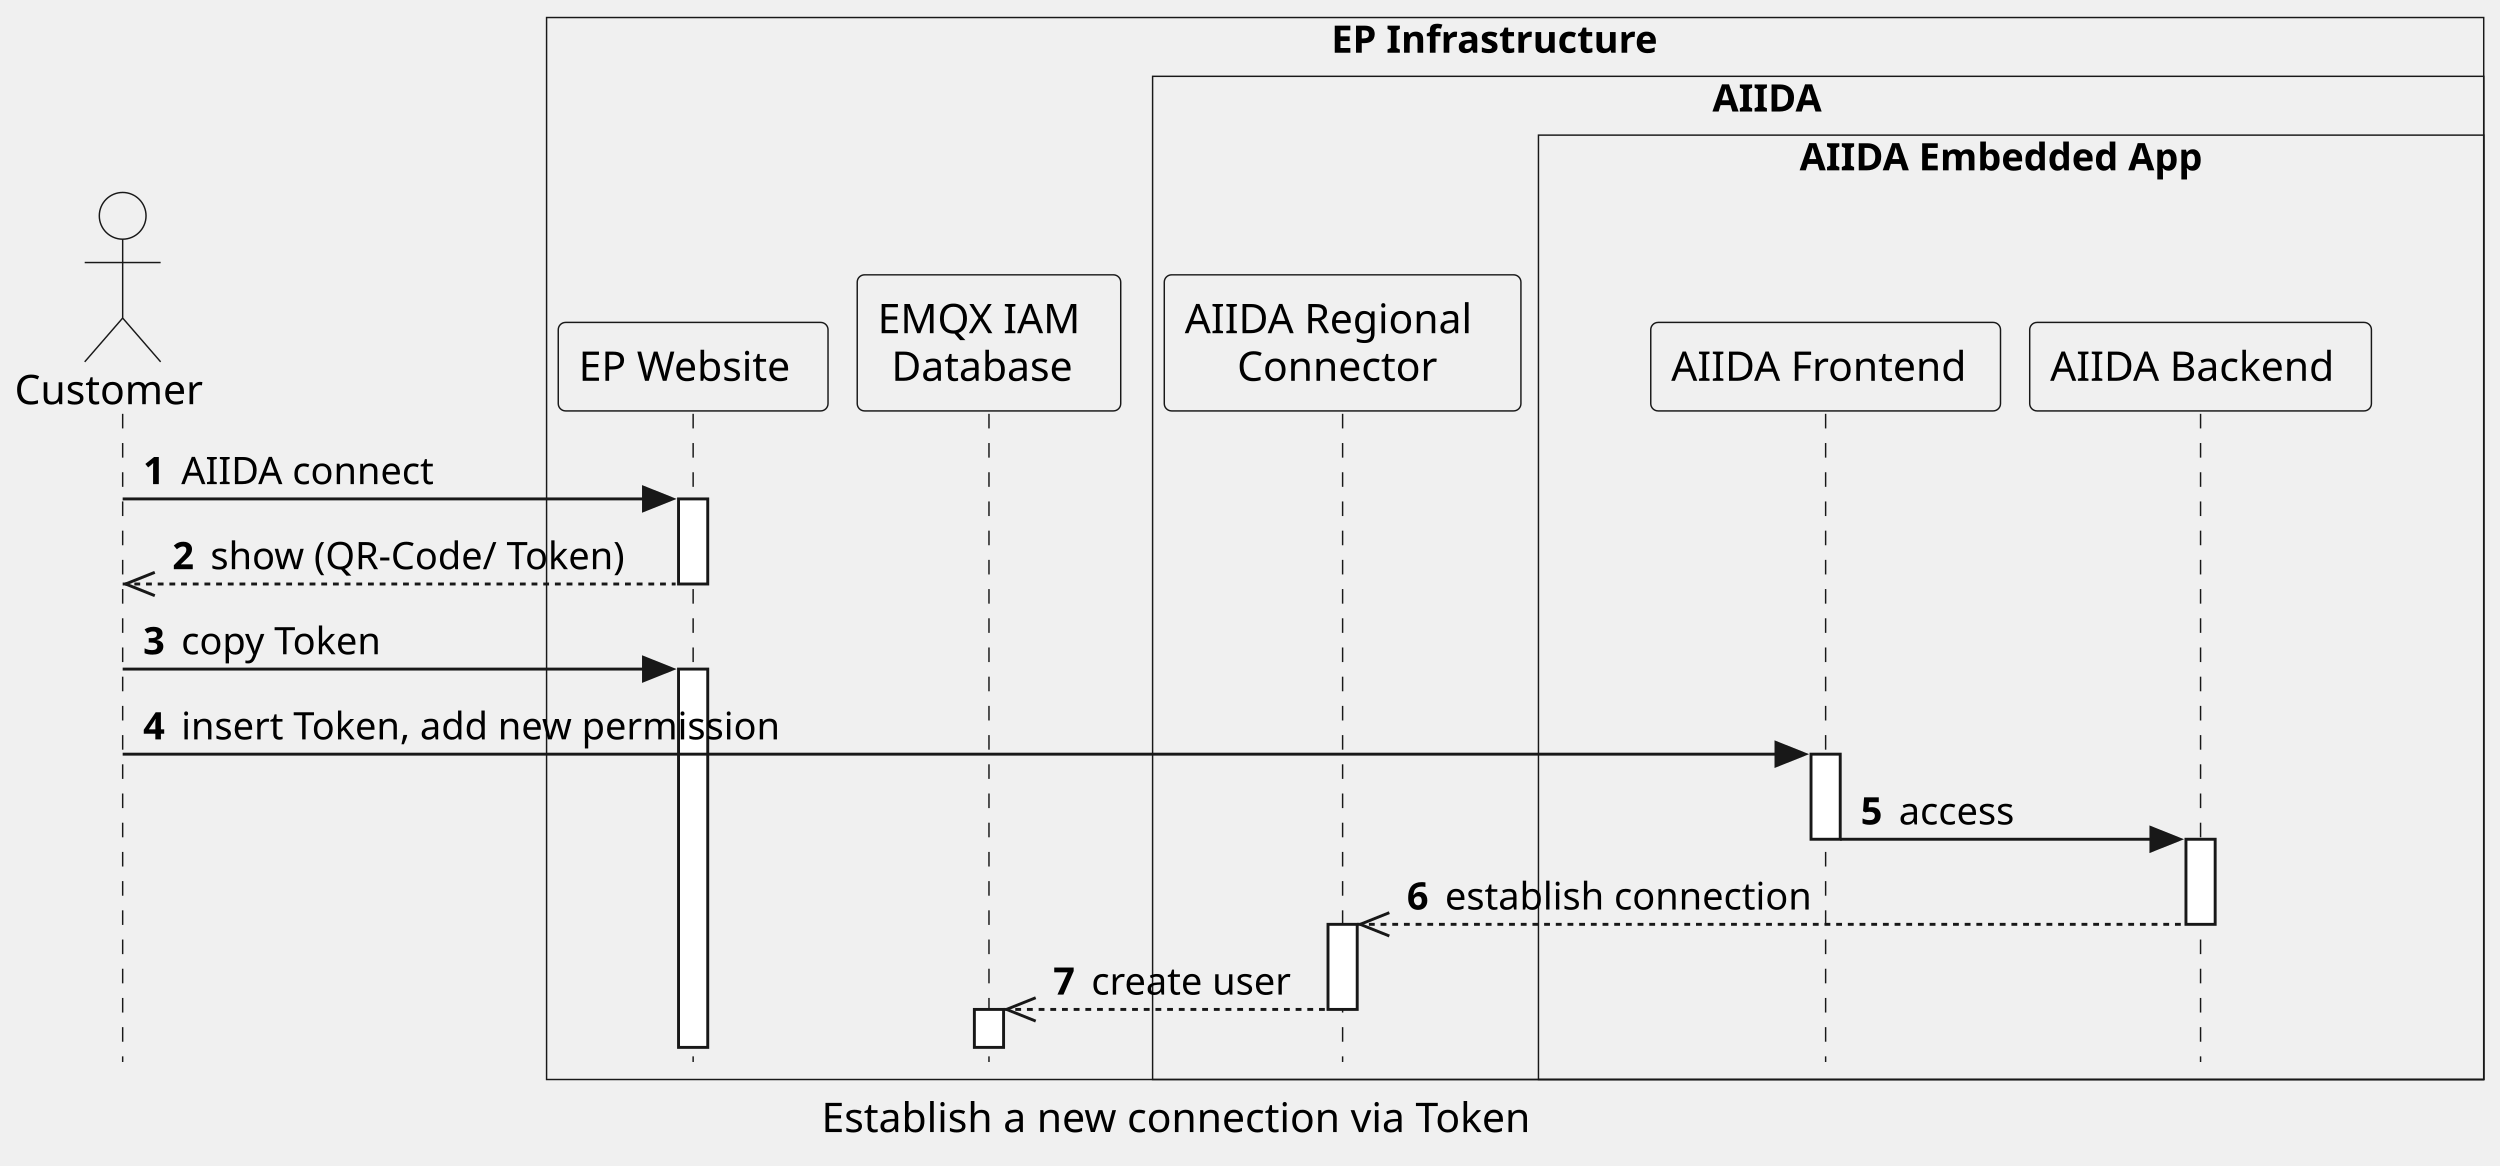
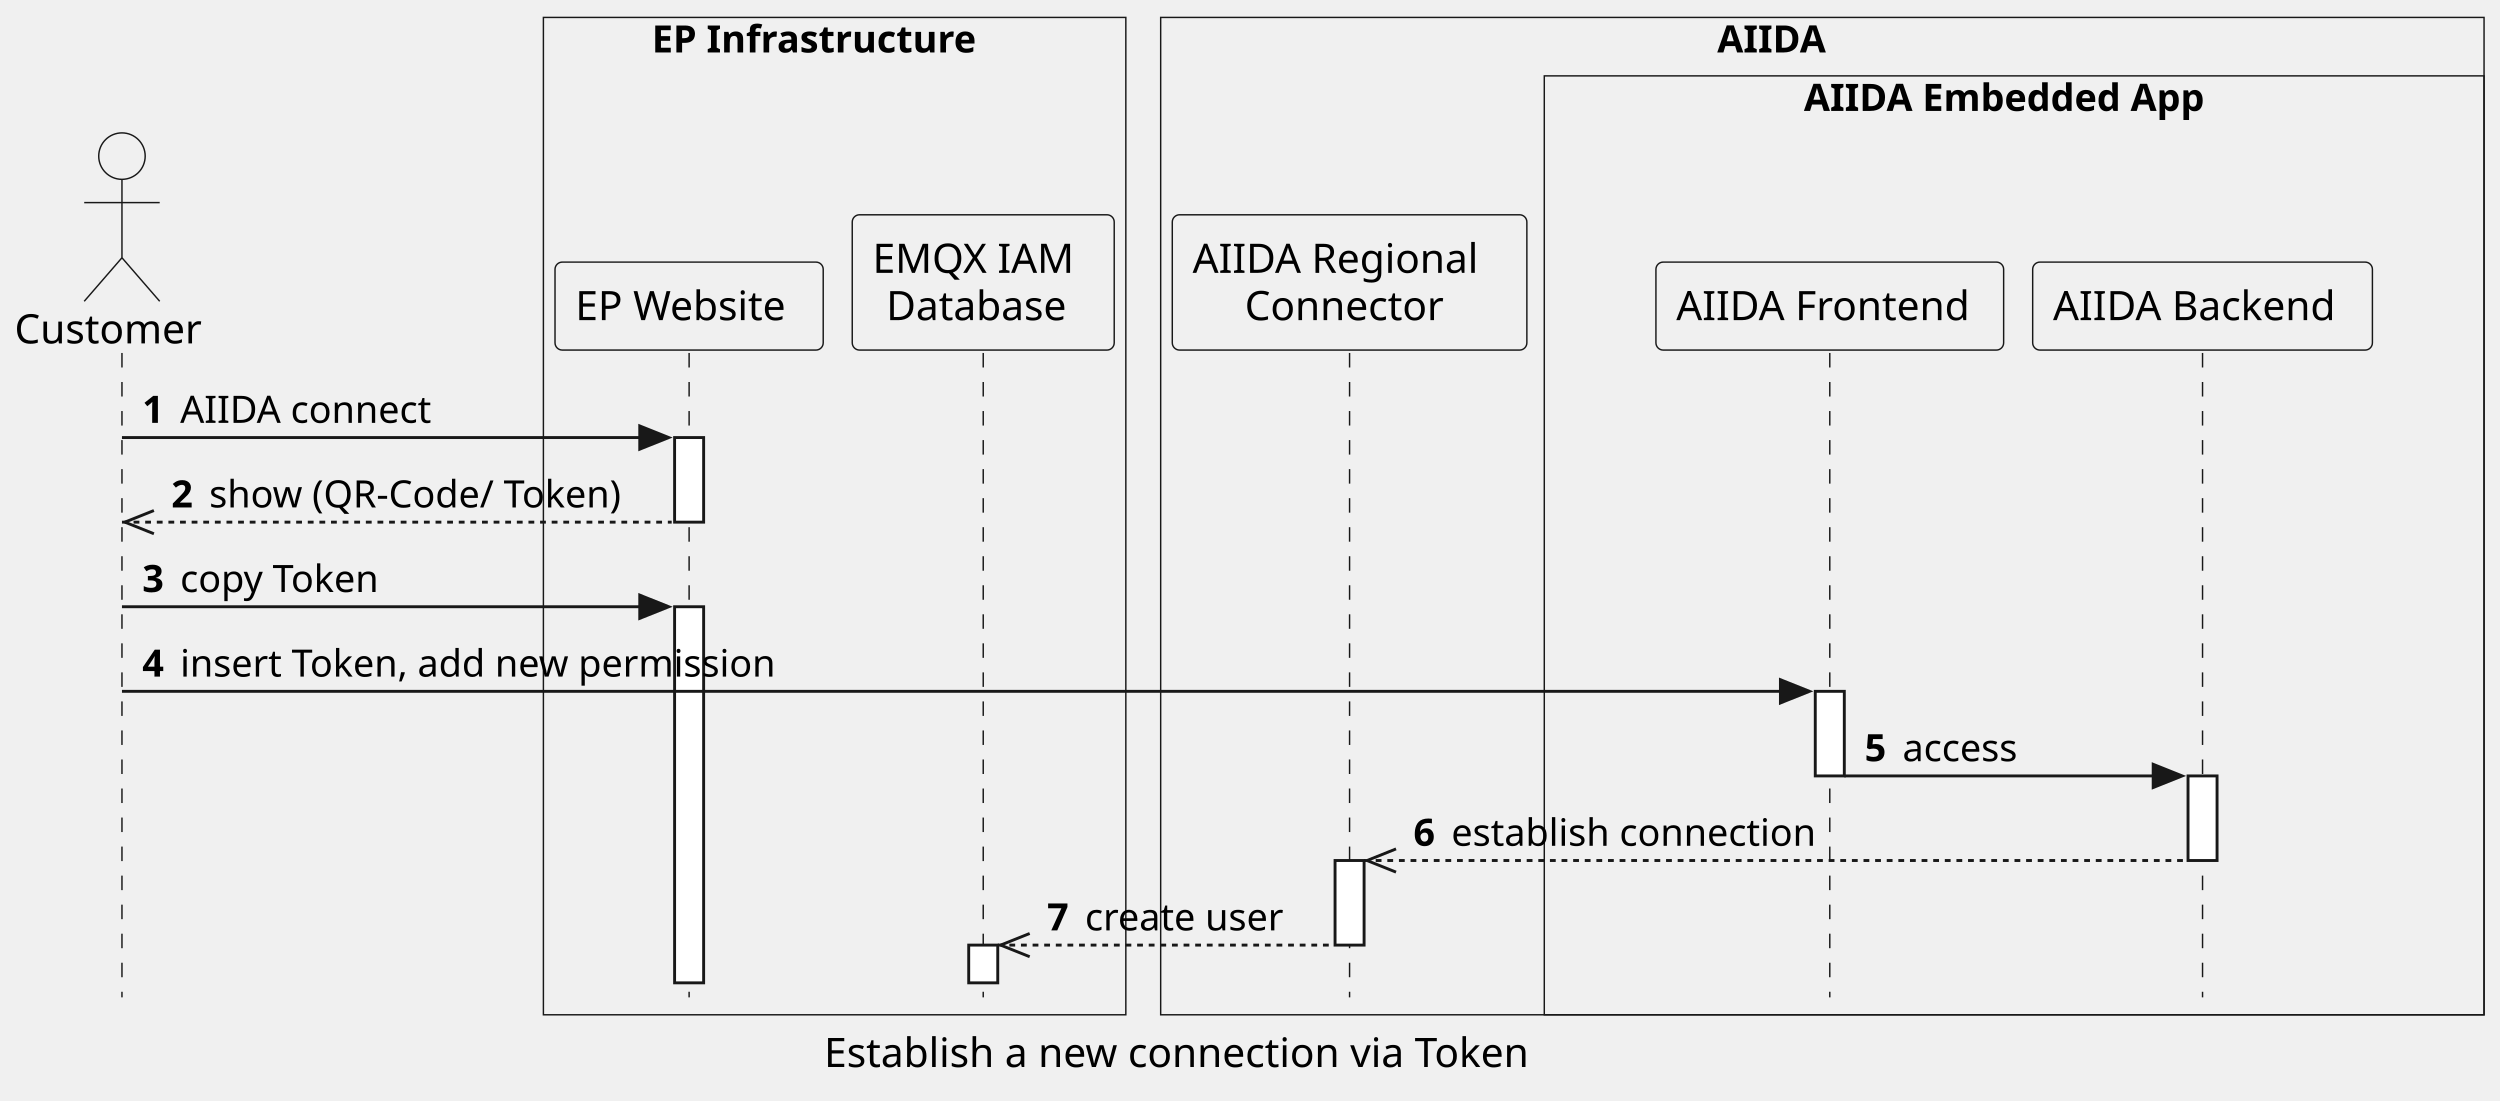
- <svg xmlns="http://www.w3.org/2000/svg" contentStyleType="text/css" height="399px" preserveAspectRatio="none" style="width:856px;height:399px;background:#FFFFFF;" version="1.1" viewBox="0 0 856 399" width="856px" zoomAndPan="magnify">
+ <svg xmlns="http://www.w3.org/2000/svg" contentStyleType="text/css" height="379px" preserveAspectRatio="none" style="width:861px;height:379px;background:#FFFFFF;" version="1.1" viewBox="0 0 861 379" width="861px" zoomAndPan="magnify">
  <defs />
  <g>
-     <rect fill="none" height="363.625" style="stroke:#181818;stroke-width:0.5;" width="663.277" x="187.147" y="6" />
-     <text fill="#000000" font-family="sans-serif" font-size="13" font-weight="bold" lengthAdjust="spacing" textLength="125.887" x="455.842" y="18.067">EP Infrastructure</text>
-     <rect fill="none" height="343.492" style="stroke:#181818;stroke-width:0.5;" width="455.773" x="394.65" y="26.133" />
-     <text fill="#000000" font-family="sans-serif" font-size="13" font-weight="bold" lengthAdjust="spacing" textLength="40.587" x="586.33" y="38.2">AIIDA</text>
-     <rect fill="none" height="323.359" style="stroke:#181818;stroke-width:0.5;" width="323.656" x="526.768" y="46.266" />
-     <text fill="#000000" font-family="sans-serif" font-size="13" font-weight="bold" lengthAdjust="spacing" textLength="155.594" x="616.182" y="58.333">AIIDA Embedded App</text>
-     <line style="stroke:#181818;stroke-width:0.5;stroke-dasharray:5.0,5.0;" x1="42.002" x2="42.002" y1="141.695" y2="363.625" />
-     <line style="stroke:#181818;stroke-width:0.5;stroke-dasharray:5.0,5.0;" x1="237.331" x2="237.331" y1="141.695" y2="363.625" />
-     <rect fill="#FFFFFF" height="29.133" style="stroke:#181818;stroke-width:1.0;" width="10" x="232.331" y="170.828" />
-     <rect fill="#FFFFFF" height="129.531" style="stroke:#181818;stroke-width:1.0;" width="10" x="232.331" y="229.094" />
-     <line style="stroke:#181818;stroke-width:0.5;stroke-dasharray:5.0,5.0;" x1="338.625" x2="338.625" y1="141.695" y2="363.625" />
-     <rect fill="#FFFFFF" height="13" style="stroke:#181818;stroke-width:1.0;" width="10" x="333.625" y="345.625" />
-     <line style="stroke:#181818;stroke-width:0.5;stroke-dasharray:5.0,5.0;" x1="459.709" x2="459.709" y1="141.695" y2="363.625" />
-     <rect fill="#FFFFFF" height="29.133" style="stroke:#181818;stroke-width:1.0;" width="10" x="454.709" y="316.492" />
-     <line style="stroke:#181818;stroke-width:0.5;stroke-dasharray:5.0,5.0;" x1="625.094" x2="625.094" y1="141.695" y2="363.625" />
-     <rect fill="#FFFFFF" height="29.133" style="stroke:#181818;stroke-width:1.0;" width="10" x="620.094" y="258.227" />
-     <line style="stroke:#181818;stroke-width:0.5;stroke-dasharray:5.0,5.0;" x1="753.472" x2="753.472" y1="141.695" y2="363.625" />
-     <rect fill="#FFFFFF" height="29.133" style="stroke:#181818;stroke-width:1.0;" width="10" x="748.472" y="287.359" />
-     <text fill="#000000" font-family="sans-serif" font-size="14" lengthAdjust="spacing" textLength="68.004" x="5" y="138.394">Customer</text>
-     <ellipse cx="42.002" cy="73.898" fill="none" rx="8" ry="8" style="stroke:#181818;stroke-width:0.5;" />
-     <path d="M42.002,81.898 L42.002,108.898 M29.002,89.898 L55.002,89.898 M42.002,108.898 L29.002,123.898 M42.002,108.898 L55.002,123.898 " fill="none" style="stroke:#181818;stroke-width:0.5;" />
-     <rect fill="none" height="30.297" rx="2.5" ry="2.5" style="stroke:#181818;stroke-width:0.5;" width="92.367" x="191.147" y="110.398" />
-     <text fill="#000000" font-family="sans-serif" font-size="14" lengthAdjust="spacing" textLength="78.367" x="198.147" y="130.394">EP Website</text>
-     <rect fill="none" height="46.594" rx="2.5" ry="2.5" style="stroke:#181818;stroke-width:0.5;" width="90.221" x="293.514" y="94.102" />
-     <text fill="#000000" font-family="sans-serif" font-size="14" lengthAdjust="spacing" textLength="71.77" x="300.514" y="114.097">EMQX IAM</text>
-     <text fill="#000000" font-family="sans-serif" font-size="14" lengthAdjust="spacing" textLength="66.801" x="305.224" y="130.394">Database</text>
-     <rect fill="none" height="46.594" rx="2.5" ry="2.5" style="stroke:#181818;stroke-width:0.5;" width="122.117" x="398.65" y="94.102" />
-     <text fill="#000000" font-family="sans-serif" font-size="14" lengthAdjust="spacing" textLength="103.667" x="405.65" y="114.097">AIIDA Regional</text>
-     <text fill="#000000" font-family="sans-serif" font-size="14" lengthAdjust="spacing" textLength="72.208" x="423.605" y="130.394">Connector</text>
-     <rect fill="none" height="30.297" rx="2.5" ry="2.5" style="stroke:#181818;stroke-width:0.5;" width="119.752" x="565.218" y="110.398" />
-     <text fill="#000000" font-family="sans-serif" font-size="14" lengthAdjust="spacing" textLength="105.752" x="572.218" y="130.394">AIIDA Frontend</text>
-     <rect fill="none" height="30.297" rx="2.5" ry="2.5" style="stroke:#181818;stroke-width:0.5;" width="117.004" x="694.97" y="110.398" />
-     <text fill="#000000" font-family="sans-serif" font-size="14" lengthAdjust="spacing" textLength="103.004" x="701.97" y="130.394">AIIDA Backend</text>
-     <polygon fill="#181818" points="220.331,166.828,230.331,170.828,220.331,174.828" style="stroke:#181818;stroke-width:1.0;" />
-     <line style="stroke:#181818;stroke-width:1.0;" x1="42.002" x2="226.331" y1="170.828" y2="170.828" />
-     <text fill="#000000" font-family="sans-serif" font-size="13" font-weight="bold" lengthAdjust="spacing" textLength="9.045" x="49.002" y="165.762">1</text>
-     <text fill="#000000" font-family="sans-serif" font-size="13" lengthAdjust="spacing" textLength="91.419" x="62.047" y="165.762">AIIDA connect</text>
-     <line style="stroke:#181818;stroke-width:1.0;" x1="43.002" x2="53.002" y1="199.961" y2="195.961" />
-     <line style="stroke:#181818;stroke-width:1.0;" x1="43.002" x2="53.002" y1="199.961" y2="203.961" />
-     <line style="stroke:#181818;stroke-width:1.0;stroke-dasharray:2.0,2.0;" x1="42.002" x2="231.331" y1="199.961" y2="199.961" />
-     <text fill="#000000" font-family="sans-serif" font-size="13" font-weight="bold" lengthAdjust="spacing" textLength="9.045" x="59.002" y="194.895">2</text>
-     <text fill="#000000" font-family="sans-serif" font-size="13" lengthAdjust="spacing" textLength="153.283" x="72.047" y="194.895">show (QR-Code/ Token)</text>
-     <polygon fill="#181818" points="220.331,225.094,230.331,229.094,220.331,233.094" style="stroke:#181818;stroke-width:1.0;" />
-     <line style="stroke:#181818;stroke-width:1.0;" x1="42.002" x2="226.331" y1="229.094" y2="229.094" />
-     <text fill="#000000" font-family="sans-serif" font-size="13" font-weight="bold" lengthAdjust="spacing" textLength="9.045" x="49.002" y="224.028">3</text>
-     <text fill="#000000" font-family="sans-serif" font-size="13" lengthAdjust="spacing" textLength="74.839" x="62.047" y="224.028">copy Token</text>
-     <polygon fill="#181818" points="608.094,254.227,618.094,258.227,608.094,262.227" style="stroke:#181818;stroke-width:1.0;" />
-     <line style="stroke:#181818;stroke-width:1.0;" x1="42.002" x2="614.094" y1="258.227" y2="258.227" />
-     <text fill="#000000" font-family="sans-serif" font-size="13" font-weight="bold" lengthAdjust="spacing" textLength="9.045" x="49.002" y="253.161">4</text>
-     <text fill="#000000" font-family="sans-serif" font-size="13" lengthAdjust="spacing" textLength="219.946" x="62.047" y="253.161">insert Token, add new permission</text>
-     <polygon fill="#181818" points="736.472,283.359,746.472,287.359,736.472,291.359" style="stroke:#181818;stroke-width:1.0;" />
-     <line style="stroke:#181818;stroke-width:1.0;" x1="630.094" x2="742.472" y1="287.359" y2="287.359" />
-     <text fill="#000000" font-family="sans-serif" font-size="13" font-weight="bold" lengthAdjust="spacing" textLength="9.045" x="637.094" y="282.293">5</text>
-     <text fill="#000000" font-family="sans-serif" font-size="13" lengthAdjust="spacing" textLength="43.805" x="650.139" y="282.293">access</text>
-     <line style="stroke:#181818;stroke-width:1.0;" x1="465.709" x2="475.709" y1="316.492" y2="312.492" />
-     <line style="stroke:#181818;stroke-width:1.0;" x1="465.709" x2="475.709" y1="316.492" y2="320.492" />
-     <line style="stroke:#181818;stroke-width:1.0;stroke-dasharray:2.0,2.0;" x1="464.709" x2="747.472" y1="316.492" y2="316.492" />
-     <text fill="#000000" font-family="sans-serif" font-size="13" font-weight="bold" lengthAdjust="spacing" textLength="9.045" x="481.709" y="311.426">6</text>
-     <text fill="#000000" font-family="sans-serif" font-size="13" lengthAdjust="spacing" textLength="134.082" x="494.754" y="311.426">establish connection</text>
-     <line style="stroke:#181818;stroke-width:1.0;" x1="344.625" x2="354.625" y1="345.625" y2="341.625" />
-     <line style="stroke:#181818;stroke-width:1.0;" x1="344.625" x2="354.625" y1="345.625" y2="349.625" />
-     <line style="stroke:#181818;stroke-width:1.0;stroke-dasharray:2.0,2.0;" x1="343.625" x2="453.709" y1="345.625" y2="345.625" />
-     <text fill="#000000" font-family="sans-serif" font-size="13" font-weight="bold" lengthAdjust="spacing" textLength="9.045" x="360.625" y="340.559">7</text>
-     <text fill="#000000" font-family="sans-serif" font-size="13" lengthAdjust="spacing" textLength="74.039" x="373.67" y="340.559">create user</text>
-     <text fill="#000000" font-family="sans-serif" font-size="14" lengthAdjust="spacing" textLength="263.409" x="281.282" y="387.62">Establish a new connection via Token</text>
+     <rect fill="none" height="343.492" style="stroke:#181818;stroke-width:0.5;" width="200.588" x="187.147" y="6" />
+     <text fill="#000000" font-family="sans-serif" font-size="13" font-weight="bold" lengthAdjust="spacing" textLength="125.887" x="224.498" y="18.067">EP Infrastructure</text>
+     <rect fill="none" height="343.492" style="stroke:#181818;stroke-width:0.5;" width="455.773" x="399.735" y="6" />
+     <text fill="#000000" font-family="sans-serif" font-size="13" font-weight="bold" lengthAdjust="spacing" textLength="40.587" x="591.415" y="18.067">AIIDA</text>
+     <rect fill="none" height="323.359" style="stroke:#181818;stroke-width:0.5;" width="323.656" x="531.852" y="26.133" />
+     <text fill="#000000" font-family="sans-serif" font-size="13" font-weight="bold" lengthAdjust="spacing" textLength="155.594" x="621.266" y="38.2">AIIDA Embedded App</text>
+     <line style="stroke:#181818;stroke-width:0.5;stroke-dasharray:5.0,5.0;" x1="42.002" x2="42.002" y1="121.562" y2="343.492" />
+     <line style="stroke:#181818;stroke-width:0.5;stroke-dasharray:5.0,5.0;" x1="237.331" x2="237.331" y1="121.562" y2="343.492" />
+     <rect fill="#FFFFFF" height="29.133" style="stroke:#181818;stroke-width:1.0;" width="10" x="232.331" y="150.695" />
+     <rect fill="#FFFFFF" height="129.531" style="stroke:#181818;stroke-width:1.0;" width="10" x="232.331" y="208.961" />
+     <line style="stroke:#181818;stroke-width:0.5;stroke-dasharray:5.0,5.0;" x1="338.625" x2="338.625" y1="121.562" y2="343.492" />
+     <rect fill="#FFFFFF" height="13" style="stroke:#181818;stroke-width:1.0;" width="10" x="333.625" y="325.492" />
+     <line style="stroke:#181818;stroke-width:0.5;stroke-dasharray:5.0,5.0;" x1="464.793" x2="464.793" y1="121.562" y2="343.492" />
+     <rect fill="#FFFFFF" height="29.133" style="stroke:#181818;stroke-width:1.0;" width="10" x="459.793" y="296.359" />
+     <line style="stroke:#181818;stroke-width:0.5;stroke-dasharray:5.0,5.0;" x1="630.178" x2="630.178" y1="121.562" y2="343.492" />
+     <rect fill="#FFFFFF" height="29.133" style="stroke:#181818;stroke-width:1.0;" width="10" x="625.178" y="238.094" />
+     <line style="stroke:#181818;stroke-width:0.5;stroke-dasharray:5.0,5.0;" x1="758.556" x2="758.556" y1="121.562" y2="343.492" />
+     <rect fill="#FFFFFF" height="29.133" style="stroke:#181818;stroke-width:1.0;" width="10" x="753.556" y="267.227" />
+     <text fill="#000000" font-family="sans-serif" font-size="14" lengthAdjust="spacing" textLength="68.004" x="5" y="118.261">Customer</text>
+     <ellipse cx="42.002" cy="53.766" fill="none" rx="8" ry="8" style="stroke:#181818;stroke-width:0.5;" />
+     <path d="M42.002,61.766 L42.002,88.766 M29.002,69.766 L55.002,69.766 M42.002,88.766 L29.002,103.766 M42.002,88.766 L55.002,103.766 " fill="none" style="stroke:#181818;stroke-width:0.5;" />
+     <rect fill="none" height="30.297" rx="2.5" ry="2.5" style="stroke:#181818;stroke-width:0.5;" width="92.367" x="191.147" y="90.266" />
+     <text fill="#000000" font-family="sans-serif" font-size="14" lengthAdjust="spacing" textLength="78.367" x="198.147" y="110.261">EP Website</text>
+     <rect fill="none" height="46.594" rx="2.5" ry="2.5" style="stroke:#181818;stroke-width:0.5;" width="90.221" x="293.514" y="73.969" />
+     <text fill="#000000" font-family="sans-serif" font-size="14" lengthAdjust="spacing" textLength="71.77" x="300.514" y="93.964">EMQX IAM</text>
+     <text fill="#000000" font-family="sans-serif" font-size="14" lengthAdjust="spacing" textLength="66.801" x="305.224" y="110.261">Database</text>
+     <rect fill="none" height="46.594" rx="2.5" ry="2.5" style="stroke:#181818;stroke-width:0.5;" width="122.117" x="403.735" y="73.969" />
+     <text fill="#000000" font-family="sans-serif" font-size="14" lengthAdjust="spacing" textLength="103.667" x="410.735" y="93.964">AIIDA Regional</text>
+     <text fill="#000000" font-family="sans-serif" font-size="14" lengthAdjust="spacing" textLength="72.208" x="428.69" y="110.261">Connector</text>
+     <rect fill="none" height="30.297" rx="2.5" ry="2.5" style="stroke:#181818;stroke-width:0.5;" width="119.752" x="570.302" y="90.266" />
+     <text fill="#000000" font-family="sans-serif" font-size="14" lengthAdjust="spacing" textLength="105.752" x="577.302" y="110.261">AIIDA Frontend</text>
+     <rect fill="none" height="30.297" rx="2.5" ry="2.5" style="stroke:#181818;stroke-width:0.5;" width="117.004" x="700.054" y="90.266" />
+     <text fill="#000000" font-family="sans-serif" font-size="14" lengthAdjust="spacing" textLength="103.004" x="707.054" y="110.261">AIIDA Backend</text>
+     <polygon fill="#181818" points="220.331,146.695,230.331,150.695,220.331,154.695" style="stroke:#181818;stroke-width:1.0;" />
+     <line style="stroke:#181818;stroke-width:1.0;" x1="42.002" x2="226.331" y1="150.695" y2="150.695" />
+     <text fill="#000000" font-family="sans-serif" font-size="13" font-weight="bold" lengthAdjust="spacing" textLength="9.045" x="49.002" y="145.629">1</text>
+     <text fill="#000000" font-family="sans-serif" font-size="13" lengthAdjust="spacing" textLength="91.419" x="62.047" y="145.629">AIIDA connect</text>
+     <line style="stroke:#181818;stroke-width:1.0;" x1="43.002" x2="53.002" y1="179.828" y2="175.828" />
+     <line style="stroke:#181818;stroke-width:1.0;" x1="43.002" x2="53.002" y1="179.828" y2="183.828" />
+     <line style="stroke:#181818;stroke-width:1.0;stroke-dasharray:2.0,2.0;" x1="42.002" x2="231.331" y1="179.828" y2="179.828" />
+     <text fill="#000000" font-family="sans-serif" font-size="13" font-weight="bold" lengthAdjust="spacing" textLength="9.045" x="59.002" y="174.762">2</text>
+     <text fill="#000000" font-family="sans-serif" font-size="13" lengthAdjust="spacing" textLength="153.283" x="72.047" y="174.762">show (QR-Code/ Token)</text>
+     <polygon fill="#181818" points="220.331,204.961,230.331,208.961,220.331,212.961" style="stroke:#181818;stroke-width:1.0;" />
+     <line style="stroke:#181818;stroke-width:1.0;" x1="42.002" x2="226.331" y1="208.961" y2="208.961" />
+     <text fill="#000000" font-family="sans-serif" font-size="13" font-weight="bold" lengthAdjust="spacing" textLength="9.045" x="49.002" y="203.895">3</text>
+     <text fill="#000000" font-family="sans-serif" font-size="13" lengthAdjust="spacing" textLength="74.839" x="62.047" y="203.895">copy Token</text>
+     <polygon fill="#181818" points="613.178,234.094,623.178,238.094,613.178,242.094" style="stroke:#181818;stroke-width:1.0;" />
+     <line style="stroke:#181818;stroke-width:1.0;" x1="42.002" x2="619.178" y1="238.094" y2="238.094" />
+     <text fill="#000000" font-family="sans-serif" font-size="13" font-weight="bold" lengthAdjust="spacing" textLength="9.045" x="49.002" y="233.028">4</text>
+     <text fill="#000000" font-family="sans-serif" font-size="13" lengthAdjust="spacing" textLength="219.946" x="62.047" y="233.028">insert Token, add new permission</text>
+     <polygon fill="#181818" points="741.556,263.227,751.556,267.227,741.556,271.227" style="stroke:#181818;stroke-width:1.0;" />
+     <line style="stroke:#181818;stroke-width:1.0;" x1="635.178" x2="747.556" y1="267.227" y2="267.227" />
+     <text fill="#000000" font-family="sans-serif" font-size="13" font-weight="bold" lengthAdjust="spacing" textLength="9.045" x="642.178" y="262.161">5</text>
+     <text fill="#000000" font-family="sans-serif" font-size="13" lengthAdjust="spacing" textLength="43.805" x="655.224" y="262.161">access</text>
+     <line style="stroke:#181818;stroke-width:1.0;" x1="470.793" x2="480.793" y1="296.359" y2="292.359" />
+     <line style="stroke:#181818;stroke-width:1.0;" x1="470.793" x2="480.793" y1="296.359" y2="300.359" />
+     <line style="stroke:#181818;stroke-width:1.0;stroke-dasharray:2.0,2.0;" x1="469.793" x2="752.556" y1="296.359" y2="296.359" />
+     <text fill="#000000" font-family="sans-serif" font-size="13" font-weight="bold" lengthAdjust="spacing" textLength="9.045" x="486.793" y="291.293">6</text>
+     <text fill="#000000" font-family="sans-serif" font-size="13" lengthAdjust="spacing" textLength="134.082" x="499.839" y="291.293">establish connection</text>
+     <line style="stroke:#181818;stroke-width:1.0;" x1="344.625" x2="354.625" y1="325.492" y2="321.492" />
+     <line style="stroke:#181818;stroke-width:1.0;" x1="344.625" x2="354.625" y1="325.492" y2="329.492" />
+     <line style="stroke:#181818;stroke-width:1.0;stroke-dasharray:2.0,2.0;" x1="343.625" x2="458.793" y1="325.492" y2="325.492" />
+     <text fill="#000000" font-family="sans-serif" font-size="13" font-weight="bold" lengthAdjust="spacing" textLength="9.045" x="360.625" y="320.426">7</text>
+     <text fill="#000000" font-family="sans-serif" font-size="13" lengthAdjust="spacing" textLength="74.039" x="373.67" y="320.426">create user</text>
+     <text fill="#000000" font-family="sans-serif" font-size="14" lengthAdjust="spacing" textLength="263.409" x="283.825" y="367.487">Establish a new connection via Token</text>
  </g>
</svg>
